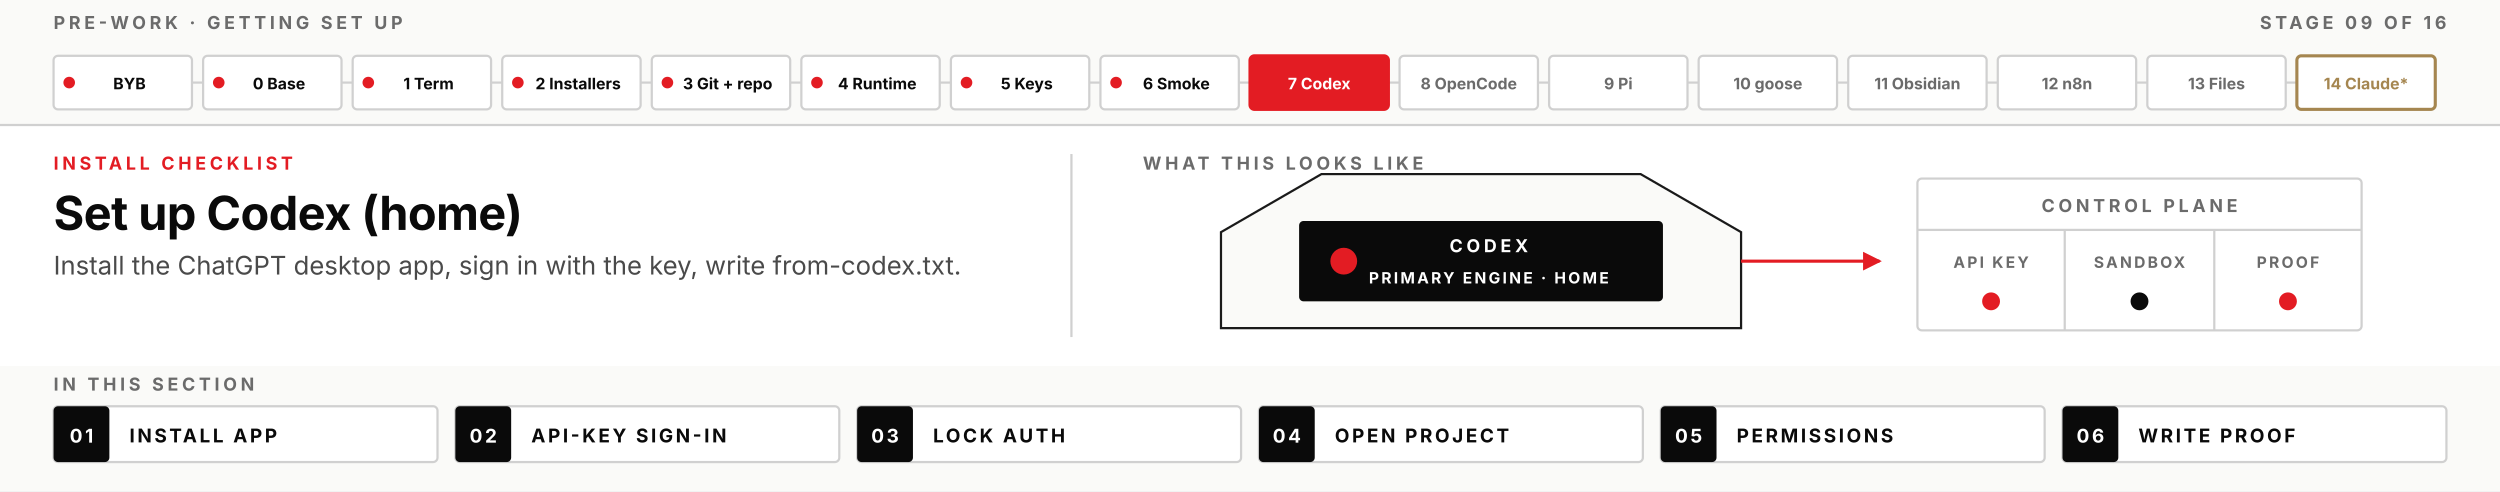
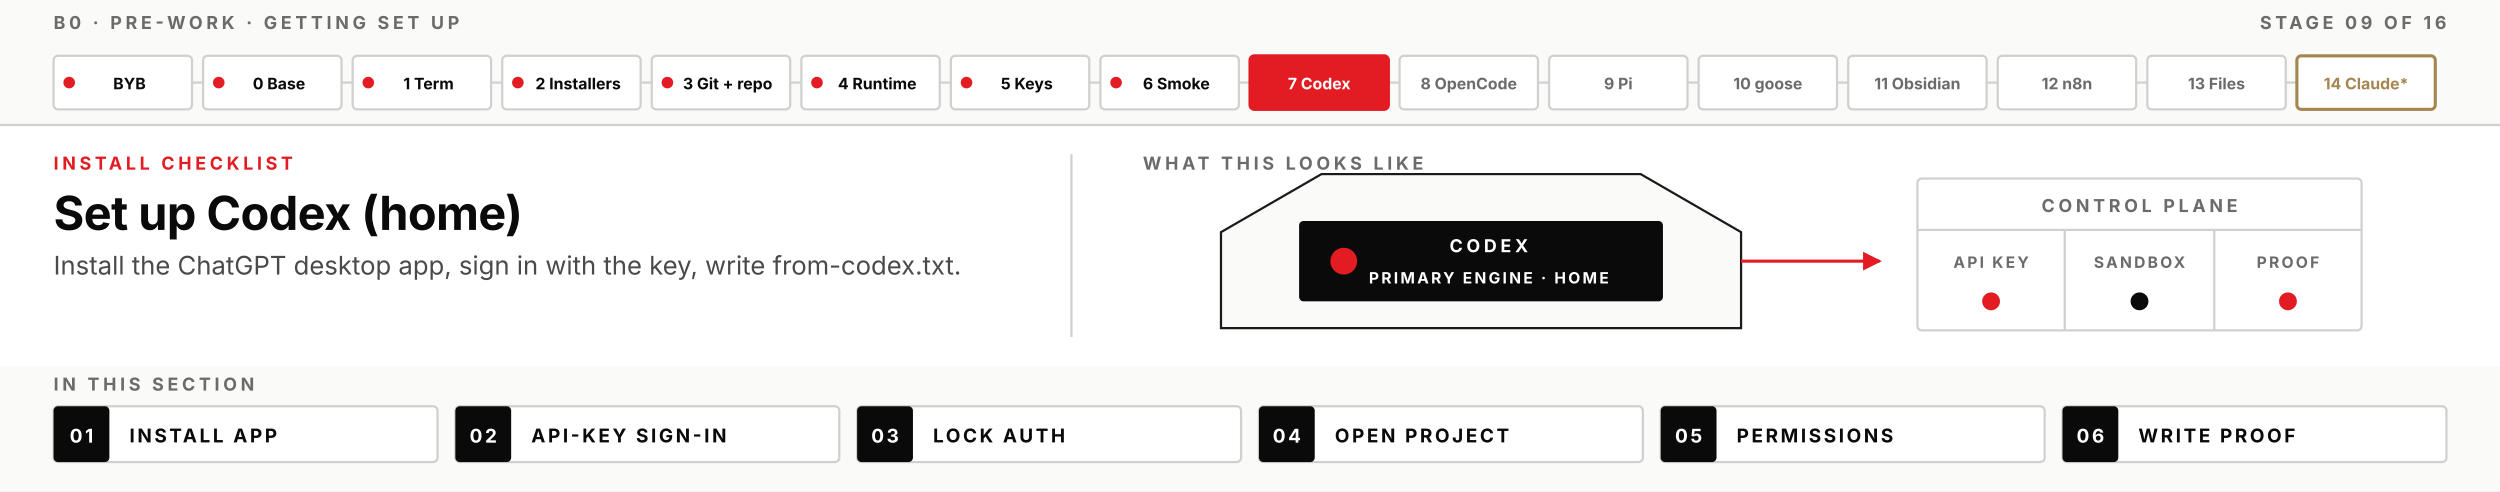
<svg xmlns="http://www.w3.org/2000/svg" viewBox="0 0 1120 220" role="img" aria-labelledby="title-install-pre-work-7-codex-your-home-for-the-week">
  <defs>
    <marker id="arrow" viewBox="0 0 8 8" refX="7" refY="4" markerWidth="6" markerHeight="6" orient="auto-start-reverse">
      <path d="M0 0 8 4 0 8Z" fill="#0A0A0A" />
    </marker>
    <marker id="arrow-red" viewBox="0 0 8 8" refX="7" refY="4" markerWidth="6" markerHeight="6" orient="auto-start-reverse">
      <path d="M0 0 8 4 0 8Z" fill="#E31C23" />
    </marker>
    <style>
      text { font-family: system-ui, "Inter", "Helvetica Neue", Arial, sans-serif; fill: #0A0A0A; }
      .micro { font-size: 8px; font-weight: 650; letter-spacing: 1.65px; }
      .tiny { font-size: 7px; font-weight: 650; letter-spacing: 1px; }
      .railtext { font-size: 7.1px; font-weight: 650; }
      .title { font-size: 21px; font-weight: 680; letter-spacing: -0.25px; }
      .purpose { font-size: 11.5px; font-weight: 430; fill: #4A4A4A; }
      .caption { font-size: 8.5px; font-weight: 650; letter-spacing: 1.15px; }
      .body { font-size: 9.5px; font-weight: 520; }
      .muted { fill: #6B6B6B; }
      .white { fill: #FFFFFF; }
      .red { fill: #E31C23; }
      .gold { fill: #A58650; }
      .line { fill: none; stroke: #0A0A0A; stroke-width: 1.35; vector-effect: non-scaling-stroke; }
      .hair { fill: none; stroke: #D0D0D0; stroke-width: 1; vector-effect: non-scaling-stroke; }
      .redline { fill: none; stroke: #E31C23; stroke-width: 1.4; vector-effect: non-scaling-stroke; }
      .goldline { fill: none; stroke: #A58650; stroke-width: 1.35; vector-effect: non-scaling-stroke; }
      .dash { stroke-dasharray: 5 4; }
    </style>
  </defs>
  <rect width="1120" height="220" fill="#FFFFFF" />
  <rect x="0" y="0" width="1120" height="56" fill="#FAFAF8" />
-   <text x="24" y="13" class="micro muted">PRE-WORK · GETTING SET UP</text>
+   <text x="24" y="13" class="micro muted">B0 · PRE-WORK · GETTING SET UP</text>
  <text x="1096" y="13" class="micro muted" text-anchor="end">STAGE 09 OF 16</text>
  <path d="M55 37H1060" class="hair" />
  <rect x="24" y="25" width="62" height="24" rx="2" fill="#FFFFFF" stroke="#D0D0D0" stroke-width="1" />
  <circle cx="31" cy="37" r="2.6" fill="#E31C23" />
  <text x="58" y="40" class="railtext" text-anchor="middle">BYB</text>
  <rect x="91" y="25" width="62" height="24" rx="2" fill="#FFFFFF" stroke="#D0D0D0" stroke-width="1" />
  <circle cx="98" cy="37" r="2.6" fill="#E31C23" />
  <text x="125" y="40" class="railtext" text-anchor="middle">0 Base</text>
  <rect x="158" y="25" width="62" height="24" rx="2" fill="#FFFFFF" stroke="#D0D0D0" stroke-width="1" />
  <circle cx="165" cy="37" r="2.6" fill="#E31C23" />
  <text x="192" y="40" class="railtext" text-anchor="middle">1 Term</text>
  <rect x="225" y="25" width="62" height="24" rx="2" fill="#FFFFFF" stroke="#D0D0D0" stroke-width="1" />
  <circle cx="232" cy="37" r="2.6" fill="#E31C23" />
  <text x="259" y="40" class="railtext" text-anchor="middle">2 Installers</text>
  <rect x="292" y="25" width="62" height="24" rx="2" fill="#FFFFFF" stroke="#D0D0D0" stroke-width="1" />
  <circle cx="299" cy="37" r="2.6" fill="#E31C23" />
  <text x="326" y="40" class="railtext" text-anchor="middle">3 Git + repo</text>
  <rect x="359" y="25" width="62" height="24" rx="2" fill="#FFFFFF" stroke="#D0D0D0" stroke-width="1" />
  <circle cx="366" cy="37" r="2.6" fill="#E31C23" />
  <text x="393" y="40" class="railtext" text-anchor="middle">4 Runtime</text>
  <rect x="426" y="25" width="62" height="24" rx="2" fill="#FFFFFF" stroke="#D0D0D0" stroke-width="1" />
  <circle cx="433" cy="37" r="2.6" fill="#E31C23" />
  <text x="460" y="40" class="railtext" text-anchor="middle">5 Keys</text>
  <rect x="493" y="25" width="62" height="24" rx="2" fill="#FFFFFF" stroke="#D0D0D0" stroke-width="1" />
  <circle cx="500" cy="37" r="2.6" fill="#E31C23" />
  <text x="527" y="40" class="railtext" text-anchor="middle">6 Smoke</text>
  <rect x="560" y="25" width="62" height="24" rx="2" fill="#E31C23" stroke="#E31C23" stroke-width="1.4" />
  <text x="591" y="40" class="railtext white" text-anchor="middle">7 Codex</text>
  <rect x="627" y="25" width="62" height="24" rx="2" fill="#FFFFFF" stroke="#D0D0D0" stroke-width="1" />
  <text x="658" y="40" class="railtext muted" text-anchor="middle">8 OpenCode</text>
  <rect x="694" y="25" width="62" height="24" rx="2" fill="#FFFFFF" stroke="#D0D0D0" stroke-width="1" />
  <text x="725" y="40" class="railtext muted" text-anchor="middle">9 Pi</text>
  <rect x="761" y="25" width="62" height="24" rx="2" fill="#FFFFFF" stroke="#D0D0D0" stroke-width="1" />
  <text x="792" y="40" class="railtext muted" text-anchor="middle">10 goose</text>
  <rect x="828" y="25" width="62" height="24" rx="2" fill="#FFFFFF" stroke="#D0D0D0" stroke-width="1" />
  <text x="859" y="40" class="railtext muted" text-anchor="middle">11 Obsidian</text>
  <rect x="895" y="25" width="62" height="24" rx="2" fill="#FFFFFF" stroke="#D0D0D0" stroke-width="1" />
  <text x="926" y="40" class="railtext muted" text-anchor="middle">12 n8n</text>
  <rect x="962" y="25" width="62" height="24" rx="2" fill="#FFFFFF" stroke="#D0D0D0" stroke-width="1" />
  <text x="993" y="40" class="railtext muted" text-anchor="middle">13 Files</text>
  <rect x="1029" y="25" width="62" height="24" rx="2" fill="#FFFFFF" stroke="#A58650" stroke-width="1.4" />
  <text x="1060" y="40" class="railtext gold" text-anchor="middle">14 Claude*</text>
  <path d="M0 56H1120" class="hair" />
  <text x="24" y="76" class="micro red">INSTALL CHECKLIST</text>
  <text x="24" y="103" class="title">Set up Codex (home)</text>
  <text x="24" y="123" class="purpose">Install the ChatGPT desktop app, sign in with the key, write from-codex.txt.</text>
  <path d="M480 69V151" class="hair" />
  <text x="512" y="76" class="micro muted">WHAT THIS LOOKS LIKE</text>
  <g aria-label="Codex primary engine home base">
    <path d="M547 104L592 78H735L780 104V147H547Z" fill="#FAFAF8" stroke="#1A1A1A" />
    <rect x="582" y="99" width="163" height="36" rx="2" fill="#0A0A0A" />
    <circle cx="602" cy="117" r="6" fill="#E31C23" />
    <text x="667" y="113" class="micro white" text-anchor="middle">CODEX</text>
    <text x="667" y="127" class="tiny white" text-anchor="middle">PRIMARY ENGINE · HOME</text>
    <path d="M780 117H842" class="redline" marker-end="url(#arrow-red)" />
    <rect x="859" y="80" width="199" height="68" rx="2" fill="#FFFFFF" stroke="#D0D0D0" />
    <path d="M859 103H1058M925 103V148M992 103V148" class="hair" />
    <text x="958.5" y="95" class="micro muted" text-anchor="middle">CONTROL PLANE</text>
    <text x="892" y="120" class="tiny muted" text-anchor="middle">API KEY</text>
    <text x="958.5" y="120" class="tiny muted" text-anchor="middle">SANDBOX</text>
    <text x="1025" y="120" class="tiny muted" text-anchor="middle">PROOF</text>
    <circle cx="892" cy="135" r="4" fill="#E31C23" />
    <circle cx="958.5" cy="135" r="4" fill="#0A0A0A" />
    <circle cx="1025" cy="135" r="4" fill="#E31C23" />
  </g>
  <rect x="0" y="164" width="1120" height="56" fill="#FAFAF8" />
  <text x="24" y="175" class="micro muted">IN THIS SECTION</text>
  <rect x="24.00" y="182" width="172.00" height="25" rx="2" fill="#FFFFFF" stroke="#D0D0D0" />
  <rect x="24.00" y="182" width="25" height="25" rx="2" fill="#0A0A0A" />
  <text x="36.50" y="198.3" class="caption white" text-anchor="middle">01</text>
  <text x="58.00" y="198.2" class="caption">INSTALL APP</text>
  <rect x="204.00" y="182" width="172.00" height="25" rx="2" fill="#FFFFFF" stroke="#D0D0D0" />
  <rect x="204.00" y="182" width="25" height="25" rx="2" fill="#0A0A0A" />
  <text x="216.50" y="198.3" class="caption white" text-anchor="middle">02</text>
  <text x="238.00" y="198.2" class="caption">API-KEY SIGN-IN</text>
  <rect x="384.00" y="182" width="172.00" height="25" rx="2" fill="#FFFFFF" stroke="#D0D0D0" />
  <rect x="384.00" y="182" width="25" height="25" rx="2" fill="#0A0A0A" />
  <text x="396.50" y="198.3" class="caption white" text-anchor="middle">03</text>
  <text x="418.00" y="198.2" class="caption">LOCK AUTH</text>
  <rect x="564.00" y="182" width="172.00" height="25" rx="2" fill="#FFFFFF" stroke="#D0D0D0" />
  <rect x="564.00" y="182" width="25" height="25" rx="2" fill="#0A0A0A" />
  <text x="576.50" y="198.3" class="caption white" text-anchor="middle">04</text>
  <text x="598.00" y="198.2" class="caption">OPEN PROJECT</text>
  <rect x="744.00" y="182" width="172.00" height="25" rx="2" fill="#FFFFFF" stroke="#D0D0D0" />
  <rect x="744.00" y="182" width="25" height="25" rx="2" fill="#0A0A0A" />
  <text x="756.50" y="198.3" class="caption white" text-anchor="middle">05</text>
  <text x="778.00" y="198.2" class="caption">PERMISSIONS</text>
  <rect x="924.00" y="182" width="172.00" height="25" rx="2" fill="#FFFFFF" stroke="#D0D0D0" />
  <rect x="924.00" y="182" width="25" height="25" rx="2" fill="#0A0A0A" />
  <text x="936.50" y="198.3" class="caption white" text-anchor="middle">06</text>
  <text x="958.00" y="198.2" class="caption">WRITE PROOF</text>
</svg>
